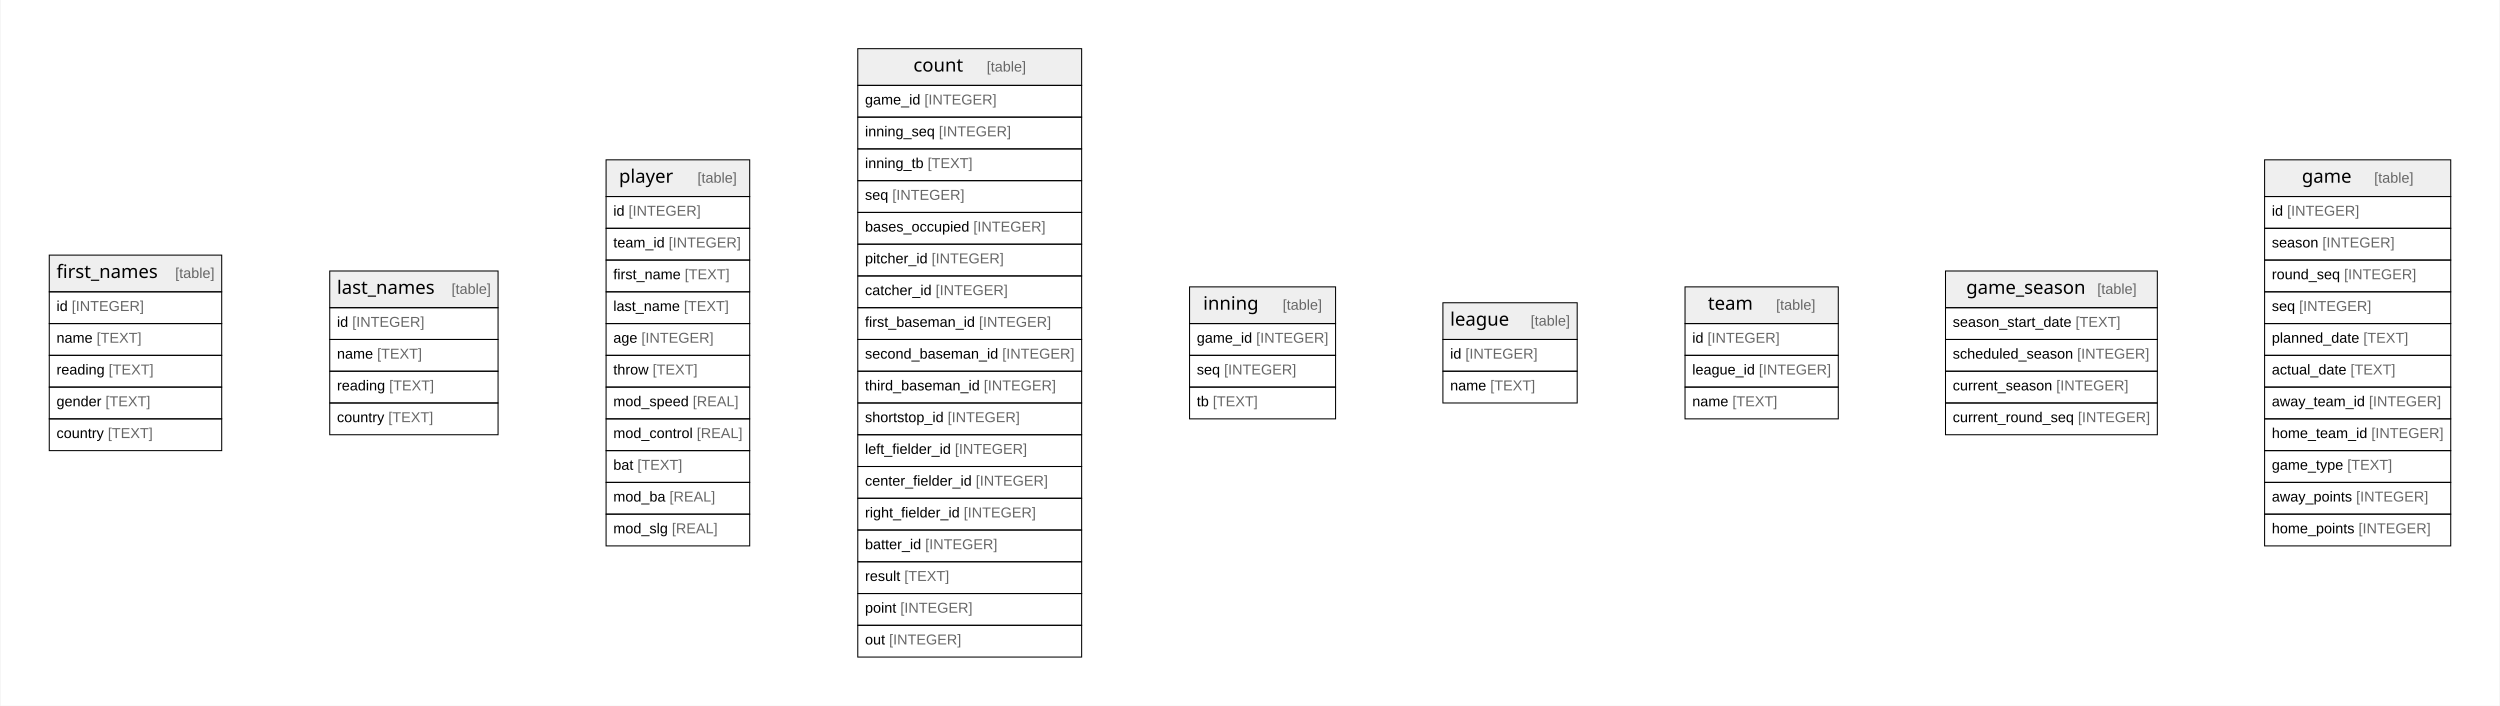
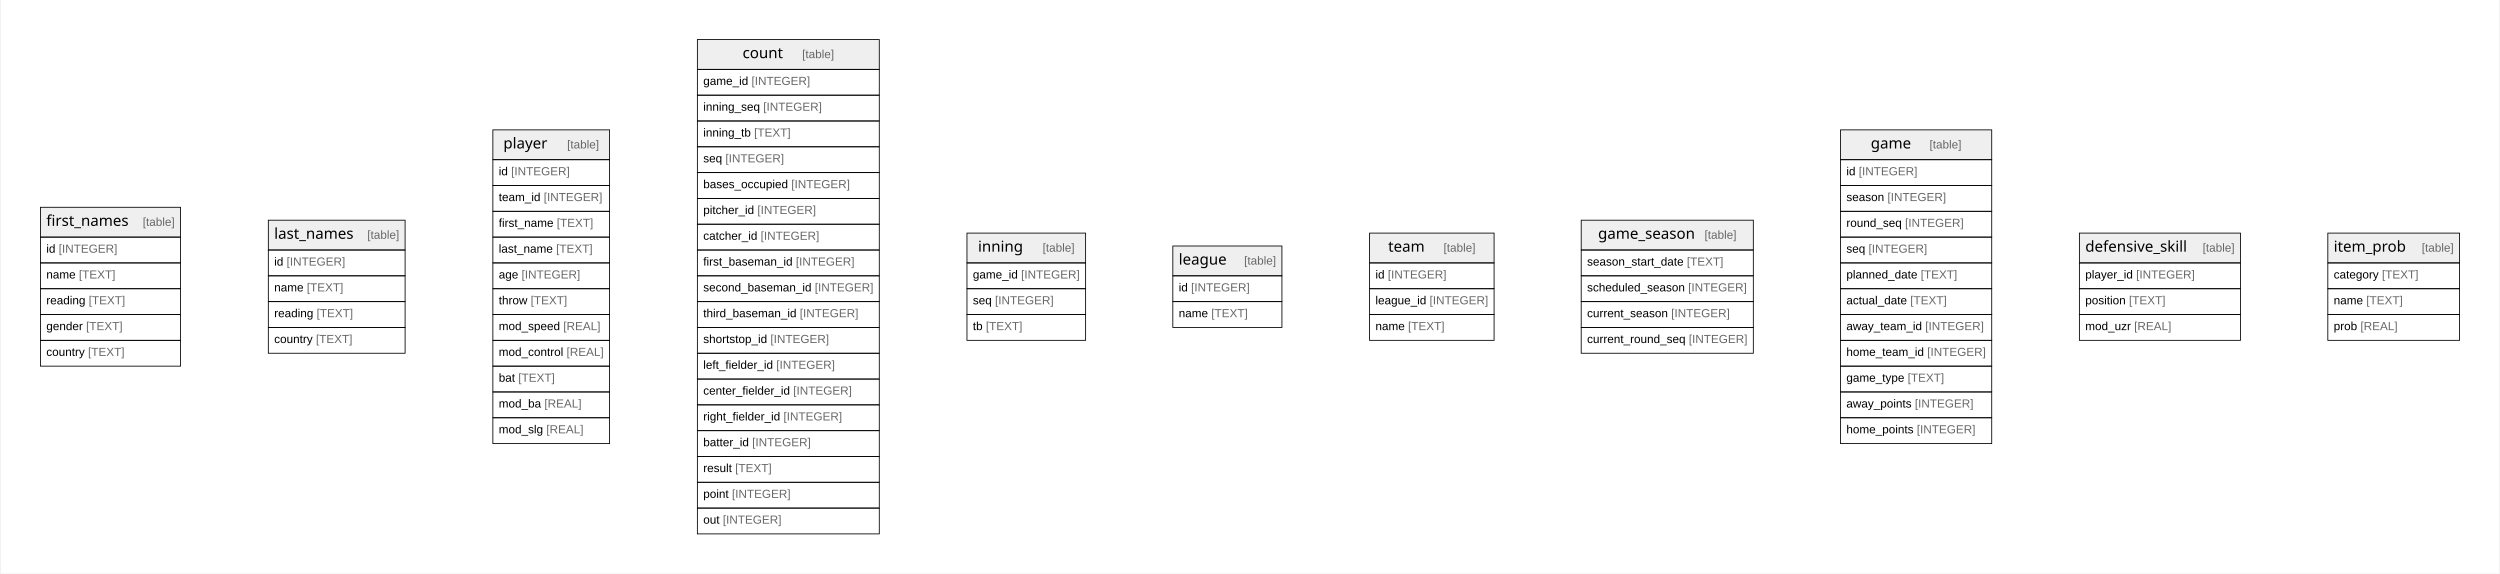
- <svg xmlns="http://www.w3.org/2000/svg" width="2423pt" height="684pt" viewBox="0.00 0.00 2423.27 684.40">
+ <svg xmlns="http://www.w3.org/2000/svg" width="2982pt" height="684pt" viewBox="0.00 0.00 2981.64 684.40">
  <g id="graph0" class="graph" transform="scale(1 1) rotate(0) translate(4 680.4)">
-     <polygon fill="white" stroke="none" points="-4,4 -4,-680.4 2419.27,-680.4 2419.27,4 -4,4" />
+     <polygon fill="white" stroke="none" points="-4,4 -4,-680.4 2977.64,-680.4 2977.64,4 -4,4" />
    <g id="node1" class="node">
      <polygon fill="#efefef" stroke="none" points="43.2,-397.4 43.2,-433 210.43,-433 210.43,-397.4 43.2,-397.4" />
      <polygon fill="none" stroke="black" points="43.2,-397.4 43.2,-433 210.43,-433 210.43,-397.4 43.2,-397.4" />
      <text text-anchor="start" x="50.2" y="-410.8" font-family="Arial Bold" font-size="18.00">first_names</text>
      <text text-anchor="start" x="134.18" y="-410.8" font-family="Arial" font-size="14.00">    </text>
      <text text-anchor="start" x="165.3" y="-410.8" font-family="Arial" font-size="14.00" fill="#666666">[table]</text>
      <polygon fill="none" stroke="black" points="43.2,-366.6 43.2,-397.4 210.43,-397.4 210.43,-366.6 43.2,-366.6" />
      <text text-anchor="start" x="50.2" y="-378.8" font-family="Arial" font-size="14.00">id </text>
      <text text-anchor="start" x="64.99" y="-378.8" font-family="Arial" font-size="14.00" fill="#666666">[INTEGER]</text>
      <polygon fill="none" stroke="black" points="43.2,-335.8 43.2,-366.6 210.43,-366.6 210.43,-335.8 43.2,-335.8" />
      <text text-anchor="start" x="50.2" y="-348" font-family="Arial" font-size="14.00">name </text>
      <text text-anchor="start" x="89.11" y="-348" font-family="Arial" font-size="14.00" fill="#666666">[TEXT]</text>
      <polygon fill="none" stroke="black" points="43.2,-305 43.2,-335.8 210.43,-335.8 210.43,-305 43.2,-305" />
      <text text-anchor="start" x="50.2" y="-317.2" font-family="Arial" font-size="14.00">reading </text>
      <text text-anchor="start" x="100.79" y="-317.2" font-family="Arial" font-size="14.00" fill="#666666">[TEXT]</text>
      <polygon fill="none" stroke="black" points="43.2,-274.2 43.2,-305 210.43,-305 210.43,-274.2 43.2,-274.2" />
      <text text-anchor="start" x="50.2" y="-286.4" font-family="Arial" font-size="14.00">gender </text>
      <text text-anchor="start" x="97.68" y="-286.4" font-family="Arial" font-size="14.00" fill="#666666">[TEXT]</text>
      <polygon fill="none" stroke="black" points="43.2,-243.4 43.2,-274.2 210.43,-274.2 210.43,-243.4 43.2,-243.4" />
      <text text-anchor="start" x="50.2" y="-255.6" font-family="Arial" font-size="14.00">country </text>
      <text text-anchor="start" x="100" y="-255.6" font-family="Arial" font-size="14.00" fill="#666666">[TEXT]</text>
    </g>
    <g id="node2" class="node">
      <polygon fill="#efefef" stroke="none" points="315.2,-382 315.2,-417.6 478.43,-417.6 478.43,-382 315.2,-382" />
      <polygon fill="none" stroke="black" points="315.2,-382 315.2,-417.6 478.43,-417.6 478.43,-382 315.2,-382" />
      <text text-anchor="start" x="322.2" y="-395.4" font-family="Arial Bold" font-size="18.00">last_names</text>
      <text text-anchor="start" x="402.18" y="-395.4" font-family="Arial" font-size="14.00">    </text>
      <text text-anchor="start" x="433.3" y="-395.4" font-family="Arial" font-size="14.00" fill="#666666">[table]</text>
      <polygon fill="none" stroke="black" points="315.2,-351.2 315.2,-382 478.43,-382 478.43,-351.2 315.2,-351.2" />
      <text text-anchor="start" x="322.2" y="-363.4" font-family="Arial" font-size="14.00">id </text>
      <text text-anchor="start" x="336.99" y="-363.4" font-family="Arial" font-size="14.00" fill="#666666">[INTEGER]</text>
      <polygon fill="none" stroke="black" points="315.2,-320.4 315.2,-351.2 478.43,-351.2 478.43,-320.4 315.2,-320.4" />
      <text text-anchor="start" x="322.2" y="-332.6" font-family="Arial" font-size="14.00">name </text>
      <text text-anchor="start" x="361.11" y="-332.6" font-family="Arial" font-size="14.00" fill="#666666">[TEXT]</text>
      <polygon fill="none" stroke="black" points="315.2,-289.6 315.2,-320.4 478.43,-320.4 478.43,-289.6 315.2,-289.6" />
      <text text-anchor="start" x="322.2" y="-301.8" font-family="Arial" font-size="14.00">reading </text>
      <text text-anchor="start" x="372.79" y="-301.8" font-family="Arial" font-size="14.00" fill="#666666">[TEXT]</text>
      <polygon fill="none" stroke="black" points="315.2,-258.8 315.2,-289.6 478.43,-289.6 478.43,-258.8 315.2,-258.8" />
      <text text-anchor="start" x="322.2" y="-271" font-family="Arial" font-size="14.00">country </text>
      <text text-anchor="start" x="372" y="-271" font-family="Arial" font-size="14.00" fill="#666666">[TEXT]</text>
    </g>
    <g id="node3" class="node">
      <polygon fill="#efefef" stroke="none" points="583.18,-489.8 583.18,-525.4 722.46,-525.4 722.46,-489.8 583.18,-489.8" />
      <polygon fill="none" stroke="black" points="583.18,-489.8 583.18,-525.4 722.46,-525.4 722.46,-489.8 583.18,-489.8" />
      <text text-anchor="start" x="595.7" y="-503.2" font-family="Arial Bold" font-size="18.00">player</text>
      <text text-anchor="start" x="640.68" y="-503.2" font-family="Arial" font-size="14.00">    </text>
      <text text-anchor="start" x="671.79" y="-503.2" font-family="Arial" font-size="14.00" fill="#666666">[table]</text>
      <polygon fill="none" stroke="black" points="583.18,-459 583.18,-489.8 722.46,-489.8 722.46,-459 583.18,-459" />
      <text text-anchor="start" x="590.18" y="-471.2" font-family="Arial" font-size="14.00">id </text>
      <text text-anchor="start" x="604.96" y="-471.2" font-family="Arial" font-size="14.00" fill="#666666">[INTEGER]</text>
      <polygon fill="none" stroke="black" points="583.18,-428.2 583.18,-459 722.46,-459 722.46,-428.2 583.18,-428.2" />
      <text text-anchor="start" x="590.18" y="-440.4" font-family="Arial" font-size="14.00">team_id </text>
      <text text-anchor="start" x="643.87" y="-440.4" font-family="Arial" font-size="14.00" fill="#666666">[INTEGER]</text>
      <polygon fill="none" stroke="black" points="583.18,-397.4 583.18,-428.2 722.46,-428.2 722.46,-397.4 583.18,-397.4" />
      <text text-anchor="start" x="590.18" y="-409.6" font-family="Arial" font-size="14.00">first_name </text>
      <text text-anchor="start" x="659.42" y="-409.6" font-family="Arial" font-size="14.00" fill="#666666">[TEXT]</text>
      <polygon fill="none" stroke="black" points="583.18,-366.6 583.18,-397.4 722.46,-397.4 722.46,-366.6 583.18,-366.6" />
      <text text-anchor="start" x="590.18" y="-378.8" font-family="Arial" font-size="14.00">last_name </text>
      <text text-anchor="start" x="658.66" y="-378.8" font-family="Arial" font-size="14.00" fill="#666666">[TEXT]</text>
      <polygon fill="none" stroke="black" points="583.18,-335.8 583.18,-366.6 722.46,-366.6 722.46,-335.8 583.18,-335.8" />
      <text text-anchor="start" x="590.18" y="-348" font-family="Arial" font-size="14.00">age </text>
      <text text-anchor="start" x="617.42" y="-348" font-family="Arial" font-size="14.00" fill="#666666">[INTEGER]</text>
      <polygon fill="none" stroke="black" points="583.18,-305 583.18,-335.8 722.46,-335.8 722.46,-305 583.18,-305" />
      <text text-anchor="start" x="590.18" y="-317.2" font-family="Arial" font-size="14.00">throw </text>
      <text text-anchor="start" x="628.3" y="-317.2" font-family="Arial" font-size="14.00" fill="#666666">[TEXT]</text>
      <polygon fill="none" stroke="black" points="583.18,-274.2 583.18,-305 722.46,-305 722.46,-274.2 583.18,-274.2" />
      <text text-anchor="start" x="590.18" y="-286.4" font-family="Arial" font-size="14.00">mod_speed </text>
      <text text-anchor="start" x="667.23" y="-286.4" font-family="Arial" font-size="14.00" fill="#666666">[REAL]</text>
      <polygon fill="none" stroke="black" points="583.18,-243.4 583.18,-274.2 722.46,-274.2 722.46,-243.4 583.18,-243.4" />
      <text text-anchor="start" x="590.18" y="-255.6" font-family="Arial" font-size="14.00">mod_control </text>
      <text text-anchor="start" x="671.11" y="-255.6" font-family="Arial" font-size="14.00" fill="#666666">[REAL]</text>
      <polygon fill="none" stroke="black" points="583.18,-212.6 583.18,-243.4 722.46,-243.4 722.46,-212.6 583.18,-212.6" />
      <text text-anchor="start" x="590.18" y="-224.8" font-family="Arial" font-size="14.00">bat </text>
      <text text-anchor="start" x="613.53" y="-224.8" font-family="Arial" font-size="14.00" fill="#666666">[TEXT]</text>
      <polygon fill="none" stroke="black" points="583.18,-181.8 583.18,-212.6 722.46,-212.6 722.46,-181.8 583.18,-181.8" />
      <text text-anchor="start" x="590.18" y="-194" font-family="Arial" font-size="14.00">mod_ba </text>
      <text text-anchor="start" x="644.66" y="-194" font-family="Arial" font-size="14.00" fill="#666666">[REAL]</text>
      <polygon fill="none" stroke="black" points="583.18,-151 583.18,-181.8 722.46,-181.8 722.46,-151 583.18,-151" />
      <text text-anchor="start" x="590.18" y="-163.2" font-family="Arial" font-size="14.00">mod_slg </text>
      <text text-anchor="start" x="646.98" y="-163.2" font-family="Arial" font-size="14.00" fill="#666666">[REAL]</text>
    </g>
    <g id="node4" class="node">
      <polygon fill="#efefef" stroke="none" points="827.27,-597.6 827.27,-633.2 1044.37,-633.2 1044.37,-597.6 827.27,-597.6" />
      <polygon fill="none" stroke="black" points="827.27,-597.6 827.27,-633.2 1044.37,-633.2 1044.37,-597.6 827.27,-597.6" />
      <text text-anchor="start" x="881.19" y="-611" font-family="Arial Bold" font-size="18.00">count</text>
      <text text-anchor="start" x="921.18" y="-611" font-family="Arial" font-size="14.00">    </text>
      <text text-anchor="start" x="952.3" y="-611" font-family="Arial" font-size="14.00" fill="#666666">[table]</text>
      <polygon fill="none" stroke="black" points="827.27,-566.8 827.27,-597.6 1044.37,-597.6 1044.37,-566.8 827.27,-566.8" />
      <text text-anchor="start" x="834.27" y="-579" font-family="Arial" font-size="14.00">game_id </text>
      <text text-anchor="start" x="891.86" y="-579" font-family="Arial" font-size="14.00" fill="#666666">[INTEGER]</text>
      <polygon fill="none" stroke="black" points="827.27,-536 827.27,-566.8 1044.37,-566.8 1044.37,-536 827.27,-536" />
      <text text-anchor="start" x="834.27" y="-548.2" font-family="Arial" font-size="14.00">inning_seq </text>
      <text text-anchor="start" x="905.88" y="-548.2" font-family="Arial" font-size="14.00" fill="#666666">[INTEGER]</text>
      <polygon fill="none" stroke="black" points="827.27,-505.2 827.27,-536 1044.37,-536 1044.37,-505.2 827.27,-505.2" />
      <text text-anchor="start" x="834.27" y="-517.4" font-family="Arial" font-size="14.00">inning_tb </text>
      <text text-anchor="start" x="894.98" y="-517.4" font-family="Arial" font-size="14.00" fill="#666666">[TEXT]</text>
      <polygon fill="none" stroke="black" points="827.27,-474.4 827.27,-505.2 1044.37,-505.2 1044.37,-474.4 827.27,-474.4" />
      <text text-anchor="start" x="834.27" y="-486.6" font-family="Arial" font-size="14.00">seq </text>
      <text text-anchor="start" x="860.73" y="-486.6" font-family="Arial" font-size="14.00" fill="#666666">[INTEGER]</text>
      <polygon fill="none" stroke="black" points="827.27,-443.6 827.27,-474.4 1044.37,-474.4 1044.37,-443.6 827.27,-443.6" />
      <text text-anchor="start" x="834.27" y="-455.8" font-family="Arial" font-size="14.00">bases_occupied </text>
      <text text-anchor="start" x="939.34" y="-455.8" font-family="Arial" font-size="14.00" fill="#666666">[INTEGER]</text>
      <polygon fill="none" stroke="black" points="827.27,-412.8 827.27,-443.6 1044.37,-443.6 1044.37,-412.8 827.27,-412.8" />
      <text text-anchor="start" x="834.27" y="-425" font-family="Arial" font-size="14.00">pitcher_id </text>
      <text text-anchor="start" x="898.86" y="-425" font-family="Arial" font-size="14.00" fill="#666666">[INTEGER]</text>
      <polygon fill="none" stroke="black" points="827.27,-382 827.27,-412.8 1044.37,-412.8 1044.37,-382 827.27,-382" />
      <text text-anchor="start" x="834.27" y="-394.2" font-family="Arial" font-size="14.00">catcher_id </text>
      <text text-anchor="start" x="902.75" y="-394.2" font-family="Arial" font-size="14.00" fill="#666666">[INTEGER]</text>
      <polygon fill="none" stroke="black" points="827.27,-351.2 827.27,-382 1044.37,-382 1044.37,-351.2 827.27,-351.2" />
      <text text-anchor="start" x="834.27" y="-363.4" font-family="Arial" font-size="14.00">first_baseman_id </text>
      <text text-anchor="start" x="944.77" y="-363.4" font-family="Arial" font-size="14.00" fill="#666666">[INTEGER]</text>
      <polygon fill="none" stroke="black" points="827.27,-320.4 827.27,-351.2 1044.37,-351.2 1044.37,-320.4 827.27,-320.4" />
      <text text-anchor="start" x="834.27" y="-332.6" font-family="Arial" font-size="14.00">second_baseman_id </text>
      <text text-anchor="start" x="967.36" y="-332.6" font-family="Arial" font-size="14.00" fill="#666666">[INTEGER]</text>
      <polygon fill="none" stroke="black" points="827.27,-289.6 827.27,-320.4 1044.37,-320.4 1044.37,-289.6 827.27,-289.6" />
      <text text-anchor="start" x="834.27" y="-301.8" font-family="Arial" font-size="14.00">third_baseman_id </text>
      <text text-anchor="start" x="949.45" y="-301.8" font-family="Arial" font-size="14.00" fill="#666666">[INTEGER]</text>
      <polygon fill="none" stroke="black" points="827.27,-258.8 827.27,-289.6 1044.37,-289.6 1044.37,-258.8 827.27,-258.8" />
      <text text-anchor="start" x="834.27" y="-271" font-family="Arial" font-size="14.00">shortstop_id </text>
      <text text-anchor="start" x="914.42" y="-271" font-family="Arial" font-size="14.00" fill="#666666">[INTEGER]</text>
      <polygon fill="none" stroke="black" points="827.27,-228 827.27,-258.8 1044.37,-258.8 1044.37,-228 827.27,-228" />
      <text text-anchor="start" x="834.27" y="-240.2" font-family="Arial" font-size="14.00">left_fielder_id </text>
      <text text-anchor="start" x="921.43" y="-240.2" font-family="Arial" font-size="14.00" fill="#666666">[INTEGER]</text>
      <polygon fill="none" stroke="black" points="827.27,-197.2 827.27,-228 1044.37,-228 1044.37,-197.2 827.27,-197.2" />
      <text text-anchor="start" x="834.27" y="-209.4" font-family="Arial" font-size="14.00">center_fielder_id </text>
      <text text-anchor="start" x="941.67" y="-209.4" font-family="Arial" font-size="14.00" fill="#666666">[INTEGER]</text>
      <polygon fill="none" stroke="black" points="827.27,-166.4 827.27,-197.2 1044.37,-197.2 1044.37,-166.4 827.27,-166.4" />
      <text text-anchor="start" x="834.27" y="-178.6" font-family="Arial" font-size="14.00">right_fielder_id </text>
      <text text-anchor="start" x="929.99" y="-178.6" font-family="Arial" font-size="14.00" fill="#666666">[INTEGER]</text>
      <polygon fill="none" stroke="black" points="827.27,-135.6 827.27,-166.4 1044.37,-166.4 1044.37,-135.6 827.27,-135.6" />
      <text text-anchor="start" x="834.27" y="-147.8" font-family="Arial" font-size="14.00">batter_id </text>
      <text text-anchor="start" x="892.64" y="-147.8" font-family="Arial" font-size="14.00" fill="#666666">[INTEGER]</text>
      <polygon fill="none" stroke="black" points="827.27,-104.8 827.27,-135.6 1044.37,-135.6 1044.37,-104.8 827.27,-104.8" />
      <text text-anchor="start" x="834.27" y="-117" font-family="Arial" font-size="14.00">result </text>
      <text text-anchor="start" x="872.39" y="-117" font-family="Arial" font-size="14.00" fill="#666666">[TEXT]</text>
      <polygon fill="none" stroke="black" points="827.27,-74 827.27,-104.8 1044.37,-104.8 1044.37,-74 827.27,-74" />
      <text text-anchor="start" x="834.27" y="-86.2" font-family="Arial" font-size="14.00">point </text>
      <text text-anchor="start" x="868.51" y="-86.2" font-family="Arial" font-size="14.00" fill="#666666">[INTEGER]</text>
      <polygon fill="none" stroke="black" points="827.27,-43.2 827.27,-74 1044.37,-74 1044.37,-43.2 827.27,-43.2" />
      <text text-anchor="start" x="834.27" y="-55.4" font-family="Arial" font-size="14.00">out </text>
      <text text-anchor="start" x="857.62" y="-55.4" font-family="Arial" font-size="14.00" fill="#666666">[INTEGER]</text>
    </g>
    <g id="node5" class="node">
      <polygon fill="#efefef" stroke="none" points="1149.02,-366.6 1149.02,-402.2 1290.62,-402.2 1290.62,-366.6 1149.02,-366.6" />
      <polygon fill="none" stroke="black" points="1149.02,-366.6 1149.02,-402.2 1290.62,-402.2 1290.62,-366.6 1149.02,-366.6" />
      <text text-anchor="start" x="1162.19" y="-380" font-family="Arial Bold" font-size="18.00">inning</text>
      <text text-anchor="start" x="1208.19" y="-380" font-family="Arial" font-size="14.00">    </text>
      <text text-anchor="start" x="1239.31" y="-380" font-family="Arial" font-size="14.00" fill="#666666">[table]</text>
      <polygon fill="none" stroke="black" points="1149.02,-335.8 1149.02,-366.6 1290.62,-366.6 1290.62,-335.8 1149.02,-335.8" />
      <text text-anchor="start" x="1156.02" y="-348" font-family="Arial" font-size="14.00">game_id </text>
      <text text-anchor="start" x="1213.61" y="-348" font-family="Arial" font-size="14.00" fill="#666666">[INTEGER]</text>
      <polygon fill="none" stroke="black" points="1149.02,-305 1149.02,-335.8 1290.62,-335.8 1290.62,-305 1149.02,-305" />
      <text text-anchor="start" x="1156.02" y="-317.2" font-family="Arial" font-size="14.00">seq </text>
      <text text-anchor="start" x="1182.48" y="-317.2" font-family="Arial" font-size="14.00" fill="#666666">[INTEGER]</text>
      <polygon fill="none" stroke="black" points="1149.02,-274.2 1149.02,-305 1290.62,-305 1290.62,-274.2 1149.02,-274.2" />
      <text text-anchor="start" x="1156.02" y="-286.4" font-family="Arial" font-size="14.00">tb </text>
      <text text-anchor="start" x="1171.58" y="-286.4" font-family="Arial" font-size="14.00" fill="#666666">[TEXT]</text>
    </g>
    <g id="node6" class="node">
      <polygon fill="#efefef" stroke="none" points="1394.71,-351.2 1394.71,-386.8 1524.93,-386.8 1524.93,-351.2 1394.71,-351.2" />
      <polygon fill="none" stroke="black" points="1394.71,-351.2 1394.71,-386.8 1524.93,-386.8 1524.93,-351.2 1394.71,-351.2" />
      <text text-anchor="start" x="1401.71" y="-364.6" font-family="Arial Bold" font-size="18.00">league</text>
      <text text-anchor="start" x="1448.67" y="-364.6" font-family="Arial" font-size="14.00">    </text>
      <text text-anchor="start" x="1479.79" y="-364.6" font-family="Arial" font-size="14.00" fill="#666666">[table]</text>
      <polygon fill="none" stroke="black" points="1394.71,-320.4 1394.71,-351.2 1524.93,-351.2 1524.93,-320.4 1394.71,-320.4" />
      <text text-anchor="start" x="1401.71" y="-332.6" font-family="Arial" font-size="14.00">id </text>
      <text text-anchor="start" x="1416.49" y="-332.6" font-family="Arial" font-size="14.00" fill="#666666">[INTEGER]</text>
      <polygon fill="none" stroke="black" points="1394.71,-289.6 1394.71,-320.4 1524.93,-320.4 1524.93,-289.6 1394.71,-289.6" />
      <text text-anchor="start" x="1401.71" y="-301.8" font-family="Arial" font-size="14.00">name </text>
      <text text-anchor="start" x="1440.62" y="-301.8" font-family="Arial" font-size="14.00" fill="#666666">[TEXT]</text>
    </g>
    <g id="node7" class="node">
      <polygon fill="#efefef" stroke="none" points="1629.51,-366.6 1629.51,-402.2 1778.13,-402.2 1778.13,-366.6 1629.51,-366.6" />
      <polygon fill="none" stroke="black" points="1629.51,-366.6 1629.51,-402.2 1778.13,-402.2 1778.13,-366.6 1629.51,-366.6" />
      <text text-anchor="start" x="1651.7" y="-380" font-family="Arial Bold" font-size="18.00">team</text>
      <text text-anchor="start" x="1686.68" y="-380" font-family="Arial" font-size="14.00">    </text>
      <text text-anchor="start" x="1717.8" y="-380" font-family="Arial" font-size="14.00" fill="#666666">[table]</text>
      <polygon fill="none" stroke="black" points="1629.51,-335.8 1629.51,-366.6 1778.13,-366.6 1778.13,-335.8 1629.51,-335.8" />
      <text text-anchor="start" x="1636.51" y="-348" font-family="Arial" font-size="14.00">id </text>
      <text text-anchor="start" x="1651.29" y="-348" font-family="Arial" font-size="14.00" fill="#666666">[INTEGER]</text>
      <polygon fill="none" stroke="black" points="1629.51,-305 1629.51,-335.8 1778.13,-335.8 1778.13,-305 1629.51,-305" />
      <text text-anchor="start" x="1636.51" y="-317.2" font-family="Arial" font-size="14.00">league_id </text>
      <text text-anchor="start" x="1701.12" y="-317.2" font-family="Arial" font-size="14.00" fill="#666666">[INTEGER]</text>
      <polygon fill="none" stroke="black" points="1629.51,-274.2 1629.51,-305 1778.13,-305 1778.13,-274.2 1629.51,-274.2" />
      <text text-anchor="start" x="1636.51" y="-286.4" font-family="Arial" font-size="14.00">name </text>
      <text text-anchor="start" x="1675.42" y="-286.4" font-family="Arial" font-size="14.00" fill="#666666">[TEXT]</text>
    </g>
    <g id="node8" class="node">
      <polygon fill="#efefef" stroke="none" points="1882.11,-382 1882.11,-417.6 2087.53,-417.6 2087.53,-382 1882.11,-382" />
      <polygon fill="none" stroke="black" points="1882.11,-382 1882.11,-417.6 2087.53,-417.6 2087.53,-382 1882.11,-382" />
      <text text-anchor="start" x="1902.21" y="-395.4" font-family="Arial Bold" font-size="18.00">game_season</text>
      <text text-anchor="start" x="1998.17" y="-395.4" font-family="Arial" font-size="14.00">    </text>
      <text text-anchor="start" x="2029.29" y="-395.4" font-family="Arial" font-size="14.00" fill="#666666">[table]</text>
      <polygon fill="none" stroke="black" points="1882.11,-351.2 1882.11,-382 2087.53,-382 2087.53,-351.2 1882.11,-351.2" />
      <text text-anchor="start" x="1889.11" y="-363.4" font-family="Arial" font-size="14.00">season_start_date </text>
      <text text-anchor="start" x="2008.19" y="-363.4" font-family="Arial" font-size="14.00" fill="#666666">[TEXT]</text>
      <polygon fill="none" stroke="black" points="1882.11,-320.4 1882.11,-351.2 2087.53,-351.2 2087.53,-320.4 1882.11,-320.4" />
      <text text-anchor="start" x="1889.11" y="-332.6" font-family="Arial" font-size="14.00">scheduled_season </text>
      <text text-anchor="start" x="2009.75" y="-332.6" font-family="Arial" font-size="14.00" fill="#666666">[INTEGER]</text>
      <polygon fill="none" stroke="black" points="1882.11,-289.6 1882.11,-320.4 2087.53,-320.4 2087.53,-289.6 1882.11,-289.6" />
      <text text-anchor="start" x="1889.11" y="-301.8" font-family="Arial" font-size="14.00">current_season </text>
      <text text-anchor="start" x="1989.5" y="-301.8" font-family="Arial" font-size="14.00" fill="#666666">[INTEGER]</text>
      <polygon fill="none" stroke="black" points="1882.11,-258.8 1882.11,-289.6 2087.53,-289.6 2087.53,-258.8 1882.11,-258.8" />
      <text text-anchor="start" x="1889.11" y="-271" font-family="Arial" font-size="14.00">current_round_seq </text>
      <text text-anchor="start" x="2010.52" y="-271" font-family="Arial" font-size="14.00" fill="#666666">[INTEGER]</text>
    </g>
    <g id="node9" class="node">
      <polygon fill="#efefef" stroke="none" points="2191.56,-489.8 2191.56,-525.4 2372.07,-525.4 2372.07,-489.8 2191.56,-489.8" />
      <polygon fill="none" stroke="black" points="2191.56,-489.8 2191.56,-525.4 2372.07,-525.4 2372.07,-489.8 2191.56,-489.8" />
      <text text-anchor="start" x="2227.7" y="-503.2" font-family="Arial Bold" font-size="18.00">game</text>
      <text text-anchor="start" x="2266.68" y="-503.2" font-family="Arial" font-size="14.00">    </text>
      <text text-anchor="start" x="2297.8" y="-503.2" font-family="Arial" font-size="14.00" fill="#666666">[table]</text>
      <polygon fill="none" stroke="black" points="2191.56,-459 2191.56,-489.8 2372.07,-489.8 2372.07,-459 2191.56,-459" />
      <text text-anchor="start" x="2198.56" y="-471.2" font-family="Arial" font-size="14.00">id </text>
      <text text-anchor="start" x="2213.35" y="-471.2" font-family="Arial" font-size="14.00" fill="#666666">[INTEGER]</text>
      <polygon fill="none" stroke="black" points="2191.56,-428.2 2191.56,-459 2372.07,-459 2372.07,-428.2 2191.56,-428.2" />
      <text text-anchor="start" x="2198.56" y="-440.4" font-family="Arial" font-size="14.00">season </text>
      <text text-anchor="start" x="2247.6" y="-440.4" font-family="Arial" font-size="14.00" fill="#666666">[INTEGER]</text>
      <polygon fill="none" stroke="black" points="2191.56,-397.4 2191.56,-428.2 2372.07,-428.2 2372.07,-397.4 2191.56,-397.4" />
      <text text-anchor="start" x="2198.56" y="-409.6" font-family="Arial" font-size="14.00">round_seq </text>
      <text text-anchor="start" x="2268.62" y="-409.6" font-family="Arial" font-size="14.00" fill="#666666">[INTEGER]</text>
      <polygon fill="none" stroke="black" points="2191.56,-366.6 2191.56,-397.4 2372.07,-397.4 2372.07,-366.6 2191.56,-366.6" />
      <text text-anchor="start" x="2198.56" y="-378.8" font-family="Arial" font-size="14.00">seq </text>
      <text text-anchor="start" x="2225.02" y="-378.8" font-family="Arial" font-size="14.00" fill="#666666">[INTEGER]</text>
      <polygon fill="none" stroke="black" points="2191.56,-335.8 2191.56,-366.6 2372.07,-366.6 2372.07,-335.8 2191.56,-335.8" />
      <text text-anchor="start" x="2198.56" y="-348" font-family="Arial" font-size="14.00">planned_date </text>
      <text text-anchor="start" x="2287.31" y="-348" font-family="Arial" font-size="14.00" fill="#666666">[TEXT]</text>
      <polygon fill="none" stroke="black" points="2191.56,-305 2191.56,-335.8 2372.07,-335.8 2372.07,-305 2191.56,-305" />
      <text text-anchor="start" x="2198.56" y="-317.2" font-family="Arial" font-size="14.00">actual_date </text>
      <text text-anchor="start" x="2274.84" y="-317.2" font-family="Arial" font-size="14.00" fill="#666666">[TEXT]</text>
      <polygon fill="none" stroke="black" points="2191.56,-274.2 2191.56,-305 2372.07,-305 2372.07,-274.2 2191.56,-274.2" />
      <text text-anchor="start" x="2198.56" y="-286.4" font-family="Arial" font-size="14.00">away_team_id </text>
      <text text-anchor="start" x="2292.73" y="-286.4" font-family="Arial" font-size="14.00" fill="#666666">[INTEGER]</text>
      <polygon fill="none" stroke="black" points="2191.56,-243.4 2191.56,-274.2 2372.07,-274.2 2372.07,-243.4 2191.56,-243.4" />
      <text text-anchor="start" x="2198.56" y="-255.6" font-family="Arial" font-size="14.00">home_team_id </text>
      <text text-anchor="start" x="2295.07" y="-255.6" font-family="Arial" font-size="14.00" fill="#666666">[INTEGER]</text>
      <polygon fill="none" stroke="black" points="2191.56,-212.6 2191.56,-243.4 2372.07,-243.4 2372.07,-212.6 2191.56,-212.6" />
      <text text-anchor="start" x="2198.56" y="-224.8" font-family="Arial" font-size="14.00">game_type </text>
      <text text-anchor="start" x="2271.72" y="-224.8" font-family="Arial" font-size="14.00" fill="#666666">[TEXT]</text>
      <polygon fill="none" stroke="black" points="2191.56,-181.8 2191.56,-212.6 2372.07,-212.6 2372.07,-181.8 2191.56,-181.8" />
      <text text-anchor="start" x="2198.56" y="-194" font-family="Arial" font-size="14.00">away_points </text>
      <text text-anchor="start" x="2280.28" y="-194" font-family="Arial" font-size="14.00" fill="#666666">[INTEGER]</text>
      <polygon fill="none" stroke="black" points="2191.56,-151 2191.56,-181.8 2372.07,-181.8 2372.07,-151 2191.56,-151" />
      <text text-anchor="start" x="2198.56" y="-163.2" font-family="Arial" font-size="14.00">home_points </text>
      <text text-anchor="start" x="2282.62" y="-163.2" font-family="Arial" font-size="14.00" fill="#666666">[INTEGER]</text>
    </g>
+     <g id="node10" class="node">
+       <polygon fill="#efefef" stroke="none" points="2476.7,-366.6 2476.7,-402.2 2668.93,-402.2 2668.93,-366.6 2476.7,-366.6" />
+       <polygon fill="none" stroke="black" points="2476.7,-366.6 2476.7,-402.2 2668.93,-402.2 2668.93,-366.6 2476.7,-366.6" />
+       <text text-anchor="start" x="2483.7" y="-380" font-family="Arial Bold" font-size="18.00">defensive_skill</text>
+       <text text-anchor="start" x="2592.68" y="-380" font-family="Arial" font-size="14.00">    </text>
+       <text text-anchor="start" x="2623.79" y="-380" font-family="Arial" font-size="14.00" fill="#666666">[table]</text>
+       <polygon fill="none" stroke="black" points="2476.7,-335.8 2476.7,-366.6 2668.93,-366.6 2668.93,-335.8 2476.7,-335.8" />
+       <text text-anchor="start" x="2483.7" y="-348" font-family="Arial" font-size="14.00">player_id </text>
+       <text text-anchor="start" x="2544.41" y="-348" font-family="Arial" font-size="14.00" fill="#666666">[INTEGER]</text>
+       <polygon fill="none" stroke="black" points="2476.7,-305 2476.7,-335.8 2668.93,-335.8 2668.93,-305 2476.7,-305" />
+       <text text-anchor="start" x="2483.7" y="-317.2" font-family="Arial" font-size="14.00">position </text>
+       <text text-anchor="start" x="2535.85" y="-317.2" font-family="Arial" font-size="14.00" fill="#666666">[TEXT]</text>
+       <polygon fill="none" stroke="black" points="2476.7,-274.2 2476.7,-305 2668.93,-305 2668.93,-274.2 2476.7,-274.2" />
+       <text text-anchor="start" x="2483.7" y="-286.4" font-family="Arial" font-size="14.00">mod_uzr </text>
+       <text text-anchor="start" x="2542.06" y="-286.4" font-family="Arial" font-size="14.00" fill="#666666">[REAL]</text>
+     </g>
+     <g id="node11" class="node">
+       <polygon fill="#efefef" stroke="none" points="2773.2,-366.6 2773.2,-402.2 2930.44,-402.2 2930.44,-366.6 2773.2,-366.6" />
+       <polygon fill="none" stroke="black" points="2773.2,-366.6 2773.2,-402.2 2930.44,-402.2 2930.44,-366.6 2773.2,-366.6" />
+       <text text-anchor="start" x="2780.2" y="-380" font-family="Arial Bold" font-size="18.00">item_prob</text>
+       <text text-anchor="start" x="2854.18" y="-380" font-family="Arial" font-size="14.00">    </text>
+       <text text-anchor="start" x="2885.3" y="-380" font-family="Arial" font-size="14.00" fill="#666666">[table]</text>
+       <polygon fill="none" stroke="black" points="2773.2,-335.8 2773.2,-366.6 2930.44,-366.6 2930.44,-335.8 2773.2,-335.8" />
+       <text text-anchor="start" x="2780.2" y="-348" font-family="Arial" font-size="14.00">category </text>
+       <text text-anchor="start" x="2837.78" y="-348" font-family="Arial" font-size="14.00" fill="#666666">[TEXT]</text>
+       <polygon fill="none" stroke="black" points="2773.2,-305 2773.2,-335.8 2930.44,-335.8 2930.44,-305 2773.2,-305" />
+       <text text-anchor="start" x="2780.2" y="-317.2" font-family="Arial" font-size="14.00">name </text>
+       <text text-anchor="start" x="2819.11" y="-317.2" font-family="Arial" font-size="14.00" fill="#666666">[TEXT]</text>
+       <polygon fill="none" stroke="black" points="2773.2,-274.2 2773.2,-305 2930.44,-305 2930.44,-274.2 2773.2,-274.2" />
+       <text text-anchor="start" x="2780.2" y="-286.4" font-family="Arial" font-size="14.00">prob </text>
+       <text text-anchor="start" x="2812.11" y="-286.4" font-family="Arial" font-size="14.00" fill="#666666">[REAL]</text>
+     </g>
  </g>
</svg>
